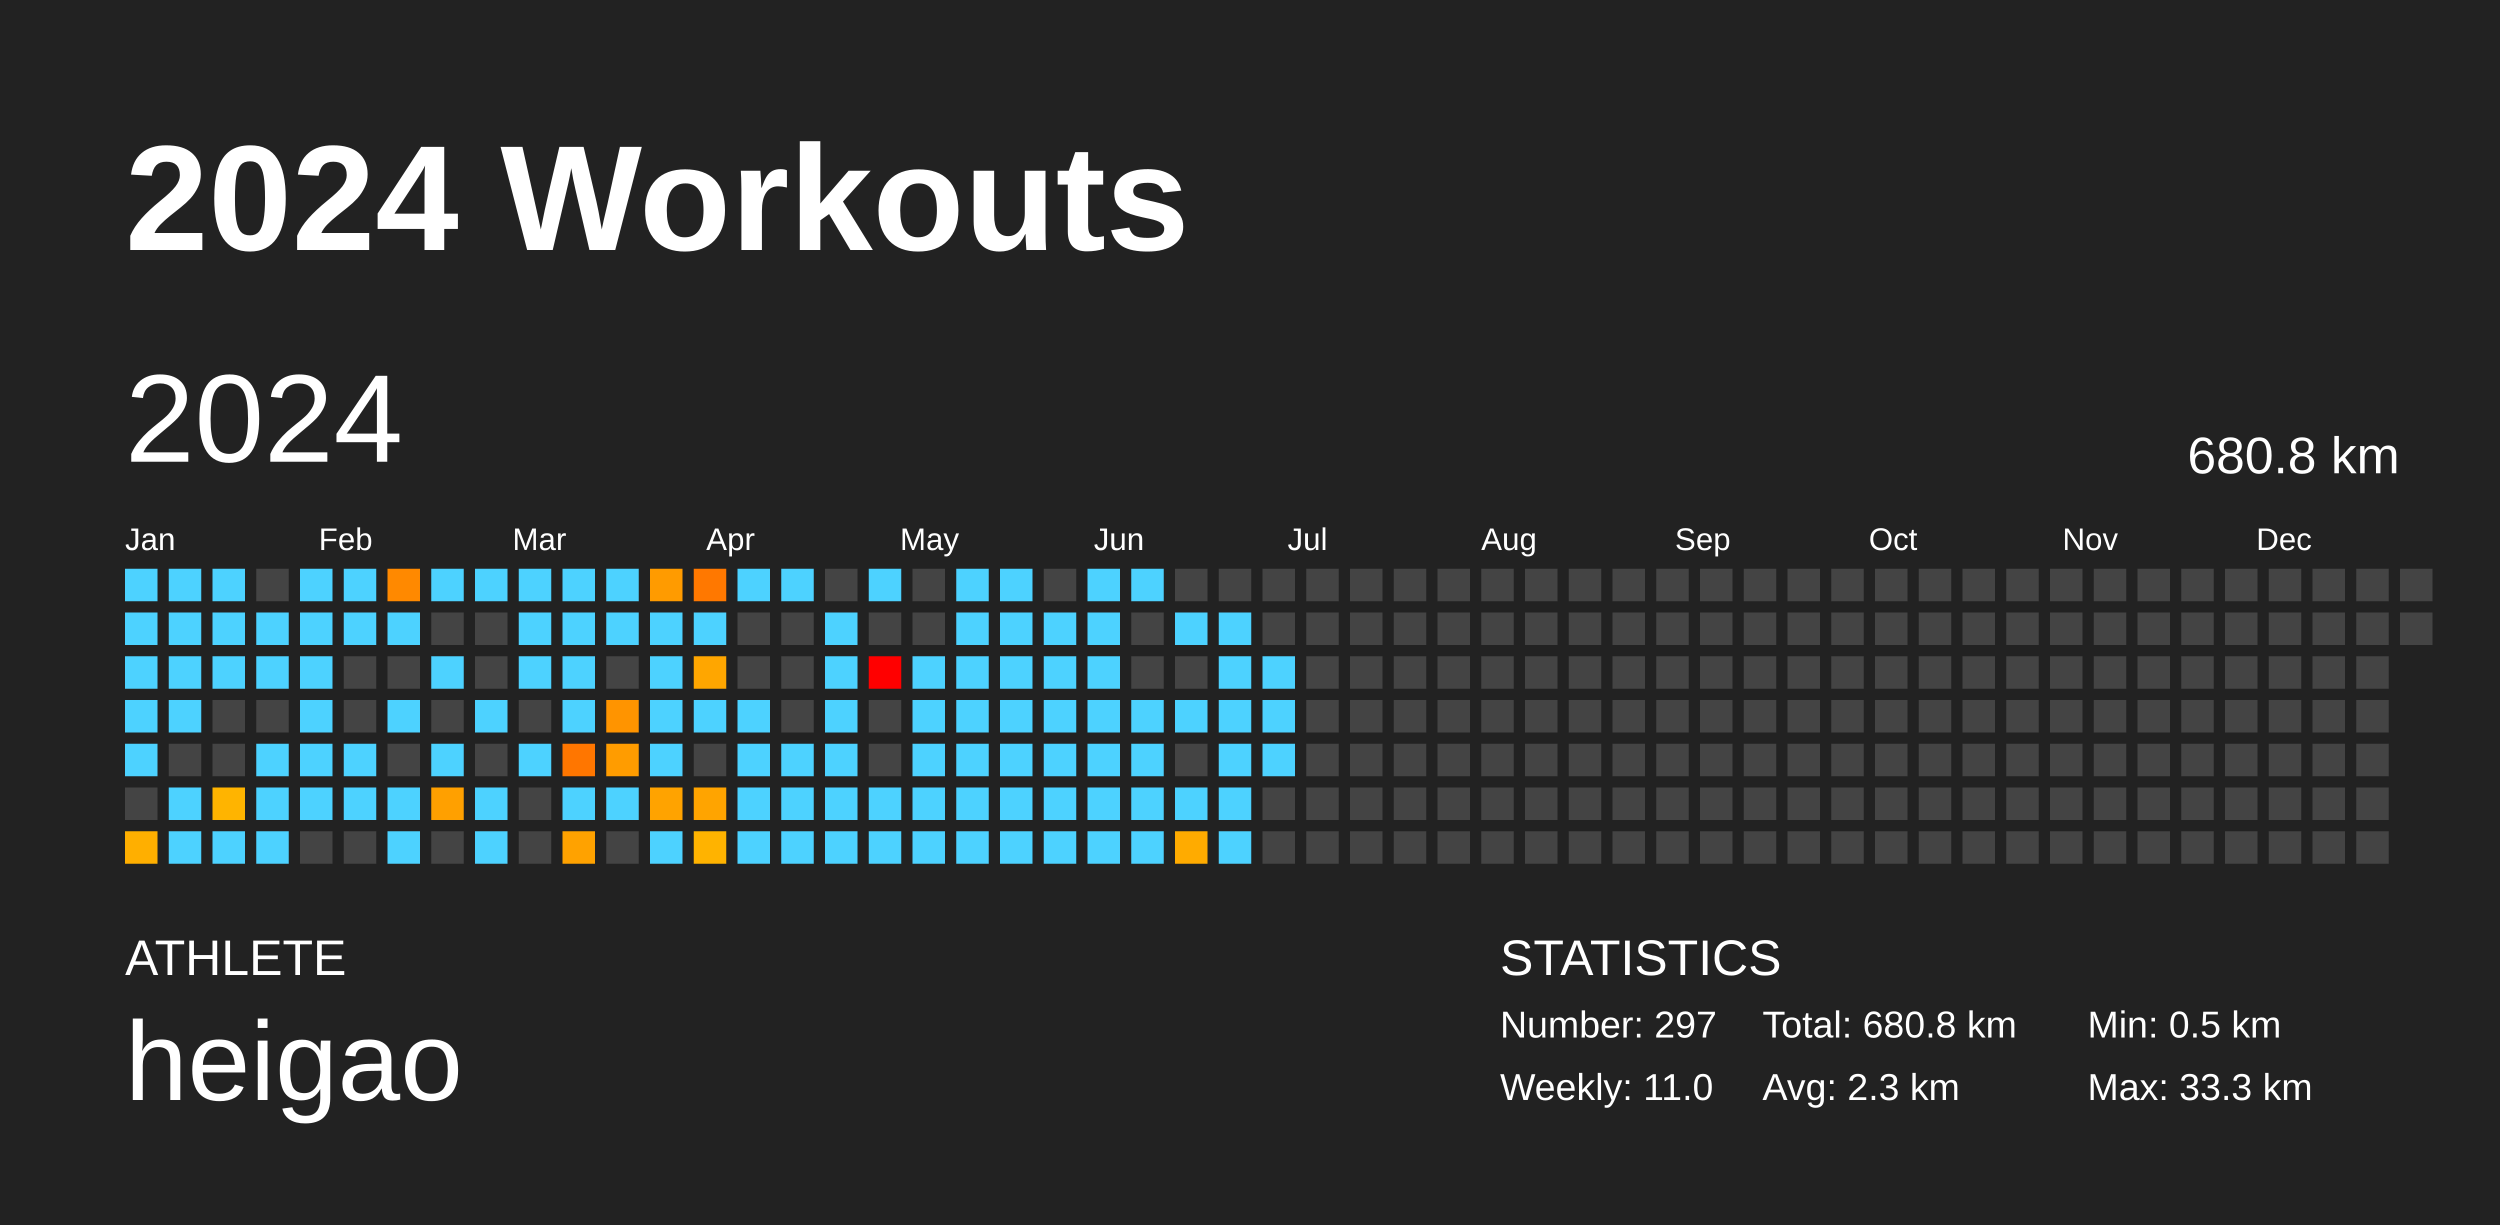
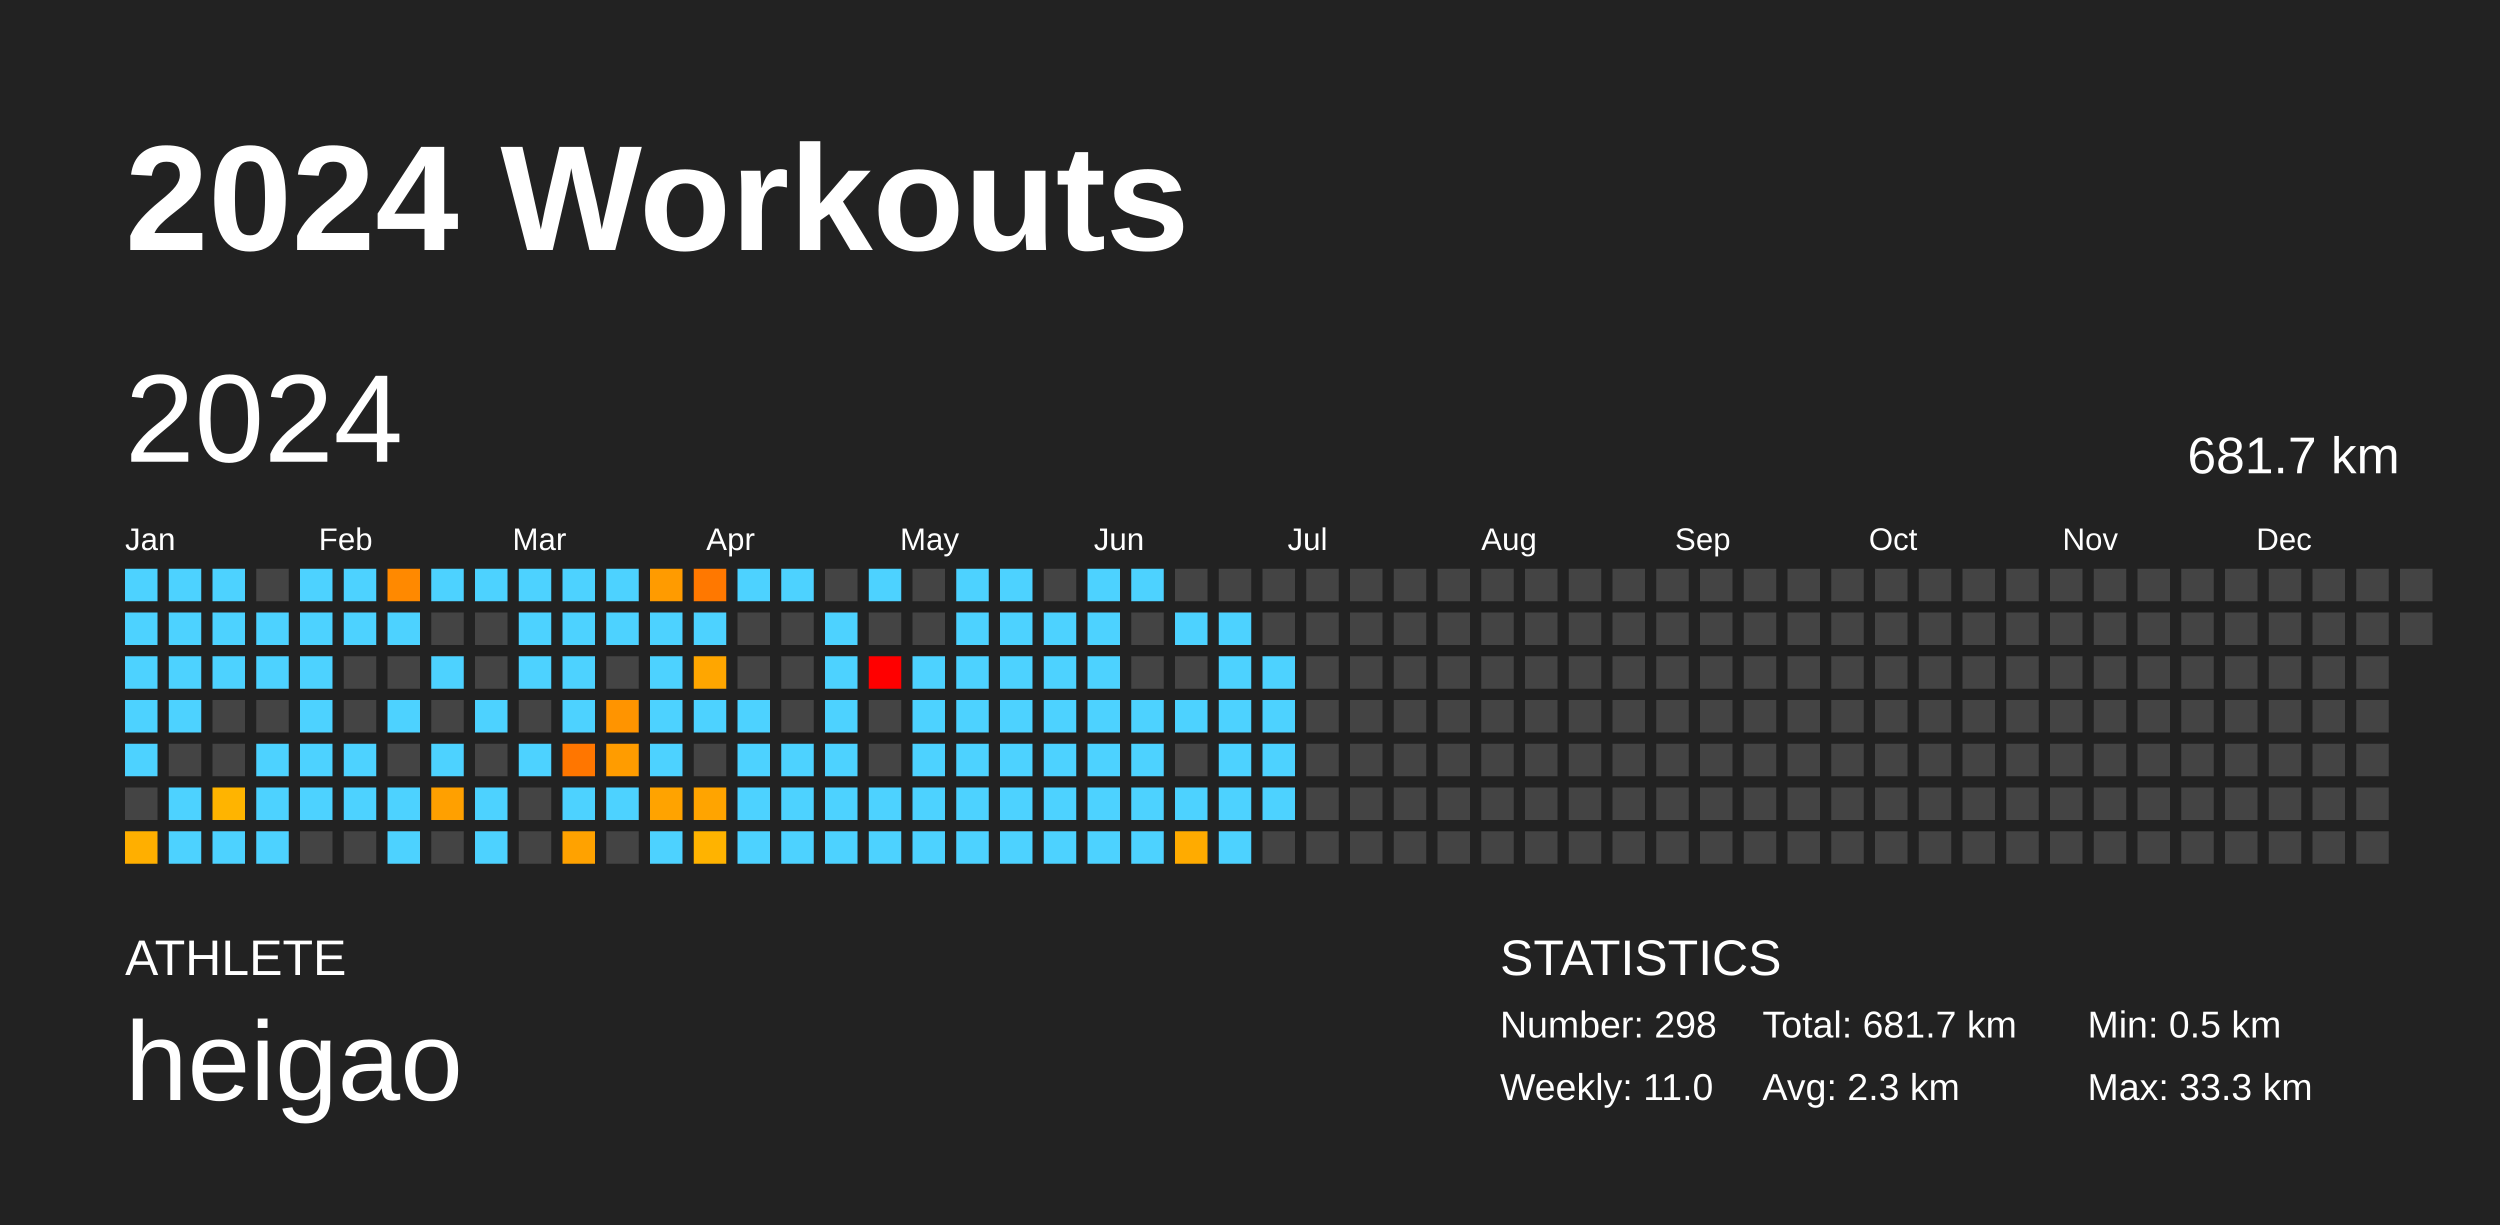
<svg xmlns="http://www.w3.org/2000/svg" baseProfile="full" height="98mm" version="1.1" viewBox="0,0,200,98" width="200mm">
  <defs />
  <rect fill="#222222" height="98" width="200" x="0" y="0" />
  <text fill="#FFFFFF" style="font-size:12px; font-family:Arial; font-weight:bold;" x="10" y="20">2024 Workouts</text>
  <text fill="#FFFFFF" style="font-size:4px; font-family:Arial" x="10" y="78">ATHLETE</text>
  <text fill="#FFFFFF" style="font-size:9px; font-family:Arial" x="10" y="88">heigao</text>
  <text fill="#FFFFFF" style="font-size:4px; font-family:Arial" x="120" y="78">STATISTICS</text>
-   <text fill="#FFFFFF" style="font-size:3px; font-family:Arial" x="120" y="83">Number: 297</text>
+   <text fill="#FFFFFF" style="font-size:3px; font-family:Arial" x="120" y="83">Number: 298</text>
  <text fill="#FFFFFF" style="font-size:3px; font-family:Arial" x="120" y="88">Weekly: 11.0</text>
-   <text fill="#FFFFFF" style="font-size:3px; font-family:Arial" x="141" y="83">Total: 680.8 km</text>
+   <text fill="#FFFFFF" style="font-size:3px; font-family:Arial" x="141" y="83">Total: 681.7 km</text>
  <text fill="#FFFFFF" style="font-size:3px; font-family:Arial" x="141" y="88">Avg: 2.3 km</text>
  <text fill="#FFFFFF" style="font-size:3px; font-family:Arial" x="167" y="83">Min: 0.5 km</text>
  <text fill="#FFFFFF" style="font-size:3px; font-family:Arial" x="167" y="88">Max: 33.3 km</text>
  <text dominant-baseline="hanging" fill="#FFFFFF" style="font-size:10.0px; font-family:Arial;" x="10" y="30">2024</text>
-   <text dominant-baseline="hanging" fill="#FFFFFF" style="font-size:4.125px; font-family:Arial;" x="175" y="35">680.8 km</text>
+   <text dominant-baseline="hanging" fill="#FFFFFF" style="font-size:4.125px; font-family:Arial;" x="175" y="35">681.7 km</text>
  <text fill="#FFFFFF" style="font-size:2.5px; font-family:Arial" x="10.0" y="44">Jan</text>
  <text fill="#FFFFFF" style="font-size:2.5px; font-family:Arial" x="25.5" y="44">Feb</text>
  <text fill="#FFFFFF" style="font-size:2.5px; font-family:Arial" x="41.0" y="44">Mar</text>
  <text fill="#FFFFFF" style="font-size:2.5px; font-family:Arial" x="56.5" y="44">Apr</text>
  <text fill="#FFFFFF" style="font-size:2.5px; font-family:Arial" x="72.0" y="44">May</text>
  <text fill="#FFFFFF" style="font-size:2.5px; font-family:Arial" x="87.5" y="44">Jun</text>
  <text fill="#FFFFFF" style="font-size:2.5px; font-family:Arial" x="103.0" y="44">Jul</text>
  <text fill="#FFFFFF" style="font-size:2.5px; font-family:Arial" x="118.5" y="44">Aug</text>
  <text fill="#FFFFFF" style="font-size:2.5px; font-family:Arial" x="134.0" y="44">Sep</text>
  <text fill="#FFFFFF" style="font-size:2.5px; font-family:Arial" x="149.5" y="44">Oct</text>
  <text fill="#FFFFFF" style="font-size:2.5px; font-family:Arial" x="165.0" y="44">Nov</text>
  <text fill="#FFFFFF" style="font-size:2.5px; font-family:Arial" x="180.5" y="44">Dec</text>
  <rect fill="#4dd2ff" height="2.6" width="2.6" x="10.0" y="45.5" />
  <rect fill="#4dd2ff" height="2.6" width="2.6" x="10.0" y="49.0" />
  <rect fill="#4dd2ff" height="2.6" width="2.6" x="10.0" y="52.5" />
  <rect fill="#4dd2ff" height="2.6" width="2.6" x="10.0" y="56.0" />
  <rect fill="#4dd2ff" height="2.6" width="2.6" x="10.0" y="59.5" />
  <rect fill="#444444" height="2.6" width="2.6" x="10.0" y="63.0" />
  <rect fill="#ffaf00" height="2.6" width="2.6" x="10.0" y="66.5" />
  <rect fill="#4dd2ff" height="2.6" width="2.6" x="13.5" y="45.5" />
  <rect fill="#4dd2ff" height="2.6" width="2.6" x="13.5" y="49.0" />
  <rect fill="#4dd2ff" height="2.6" width="2.6" x="13.5" y="52.5" />
  <rect fill="#4dd2ff" height="2.6" width="2.6" x="13.5" y="56.0" />
  <rect fill="#444444" height="2.6" width="2.6" x="13.5" y="59.5" />
  <rect fill="#4dd2ff" height="2.6" width="2.6" x="13.5" y="63.0" />
  <rect fill="#4dd2ff" height="2.6" width="2.6" x="13.5" y="66.5" />
  <rect fill="#4dd2ff" height="2.6" width="2.6" x="17.0" y="45.5" />
  <rect fill="#4dd2ff" height="2.6" width="2.6" x="17.0" y="49.0" />
  <rect fill="#4dd2ff" height="2.6" width="2.6" x="17.0" y="52.5" />
  <rect fill="#444444" height="2.6" width="2.6" x="17.0" y="56.0" />
  <rect fill="#444444" height="2.6" width="2.6" x="17.0" y="59.5" />
  <rect fill="#ffb400" height="2.6" width="2.6" x="17.0" y="63.0" />
  <rect fill="#4dd2ff" height="2.6" width="2.6" x="17.0" y="66.5" />
  <rect fill="#444444" height="2.6" width="2.6" x="20.5" y="45.5" />
  <rect fill="#4dd2ff" height="2.6" width="2.6" x="20.5" y="49.0" />
  <rect fill="#4dd2ff" height="2.6" width="2.6" x="20.5" y="52.5" />
  <rect fill="#444444" height="2.6" width="2.6" x="20.5" y="56.0" />
  <rect fill="#4dd2ff" height="2.6" width="2.6" x="20.5" y="59.5" />
  <rect fill="#4dd2ff" height="2.6" width="2.6" x="20.5" y="63.0" />
  <rect fill="#4dd2ff" height="2.6" width="2.6" x="20.5" y="66.5" />
  <rect fill="#4dd2ff" height="2.6" width="2.6" x="24.0" y="45.5" />
  <rect fill="#4dd2ff" height="2.6" width="2.6" x="24.0" y="49.0" />
  <rect fill="#4dd2ff" height="2.6" width="2.6" x="24.0" y="52.5" />
  <rect fill="#4dd2ff" height="2.6" width="2.6" x="24.0" y="56.0" />
  <rect fill="#4dd2ff" height="2.6" width="2.6" x="24.0" y="59.5" />
  <rect fill="#4dd2ff" height="2.6" width="2.6" x="24.0" y="63.0" />
  <rect fill="#444444" height="2.6" width="2.6" x="24.0" y="66.5" />
  <rect fill="#4dd2ff" height="2.6" width="2.6" x="27.5" y="45.5" />
  <rect fill="#4dd2ff" height="2.6" width="2.6" x="27.5" y="49.0" />
  <rect fill="#444444" height="2.6" width="2.6" x="27.5" y="52.5" />
  <rect fill="#444444" height="2.6" width="2.6" x="27.5" y="56.0" />
  <rect fill="#4dd2ff" height="2.6" width="2.6" x="27.5" y="59.5" />
  <rect fill="#4dd2ff" height="2.6" width="2.6" x="27.5" y="63.0" />
  <rect fill="#444444" height="2.6" width="2.6" x="27.5" y="66.5" />
  <rect fill="#ff8900" height="2.6" width="2.6" x="31.0" y="45.5" />
  <rect fill="#4dd2ff" height="2.6" width="2.6" x="31.0" y="49.0" />
  <rect fill="#444444" height="2.6" width="2.6" x="31.0" y="52.5" />
  <rect fill="#4dd2ff" height="2.6" width="2.6" x="31.0" y="56.0" />
  <rect fill="#444444" height="2.6" width="2.6" x="31.0" y="59.5" />
  <rect fill="#4dd2ff" height="2.6" width="2.6" x="31.0" y="63.0" />
  <rect fill="#4dd2ff" height="2.6" width="2.6" x="31.0" y="66.5" />
  <rect fill="#4dd2ff" height="2.6" width="2.6" x="34.5" y="45.5" />
  <rect fill="#444444" height="2.6" width="2.6" x="34.5" y="49.0" />
  <rect fill="#4dd2ff" height="2.6" width="2.6" x="34.5" y="52.5" />
  <rect fill="#444444" height="2.6" width="2.6" x="34.5" y="56.0" />
  <rect fill="#4dd2ff" height="2.6" width="2.6" x="34.5" y="59.5" />
  <rect fill="#ffa000" height="2.6" width="2.6" x="34.5" y="63.0" />
  <rect fill="#444444" height="2.6" width="2.6" x="34.5" y="66.5" />
  <rect fill="#4dd2ff" height="2.6" width="2.6" x="38.0" y="45.5" />
  <rect fill="#444444" height="2.6" width="2.6" x="38.0" y="49.0" />
  <rect fill="#444444" height="2.6" width="2.6" x="38.0" y="52.5" />
  <rect fill="#4dd2ff" height="2.6" width="2.6" x="38.0" y="56.0" />
  <rect fill="#444444" height="2.6" width="2.6" x="38.0" y="59.5" />
  <rect fill="#4dd2ff" height="2.6" width="2.6" x="38.0" y="63.0" />
  <rect fill="#4dd2ff" height="2.6" width="2.6" x="38.0" y="66.5" />
  <rect fill="#4dd2ff" height="2.6" width="2.6" x="41.5" y="45.5" />
  <rect fill="#4dd2ff" height="2.6" width="2.6" x="41.5" y="49.0" />
  <rect fill="#4dd2ff" height="2.6" width="2.6" x="41.5" y="52.5" />
  <rect fill="#444444" height="2.6" width="2.6" x="41.5" y="56.0" />
  <rect fill="#4dd2ff" height="2.6" width="2.6" x="41.5" y="59.5" />
  <rect fill="#444444" height="2.6" width="2.6" x="41.5" y="63.0" />
  <rect fill="#444444" height="2.6" width="2.6" x="41.5" y="66.5" />
  <rect fill="#4dd2ff" height="2.6" width="2.6" x="45.0" y="45.5" />
  <rect fill="#4dd2ff" height="2.6" width="2.6" x="45.0" y="49.0" />
  <rect fill="#4dd2ff" height="2.6" width="2.6" x="45.0" y="52.5" />
  <rect fill="#4dd2ff" height="2.6" width="2.6" x="45.0" y="56.0" />
  <rect fill="#ff7600" height="2.6" width="2.6" x="45.0" y="59.5" />
  <rect fill="#4dd2ff" height="2.6" width="2.6" x="45.0" y="63.0" />
  <rect fill="#ffa200" height="2.6" width="2.6" x="45.0" y="66.5" />
  <rect fill="#4dd2ff" height="2.6" width="2.6" x="48.5" y="45.5" />
  <rect fill="#4dd2ff" height="2.6" width="2.6" x="48.5" y="49.0" />
  <rect fill="#444444" height="2.6" width="2.6" x="48.5" y="52.5" />
  <rect fill="#ff9400" height="2.6" width="2.6" x="48.5" y="56.0" />
  <rect fill="#ff9c00" height="2.6" width="2.6" x="48.5" y="59.5" />
  <rect fill="#4dd2ff" height="2.6" width="2.6" x="48.5" y="63.0" />
  <rect fill="#444444" height="2.6" width="2.6" x="48.5" y="66.5" />
  <rect fill="#ff9b00" height="2.6" width="2.6" x="52.0" y="45.5" />
  <rect fill="#4dd2ff" height="2.6" width="2.6" x="52.0" y="49.0" />
  <rect fill="#4dd2ff" height="2.6" width="2.6" x="52.0" y="52.5" />
  <rect fill="#4dd2ff" height="2.6" width="2.6" x="52.0" y="56.0" />
  <rect fill="#4dd2ff" height="2.6" width="2.6" x="52.0" y="59.5" />
  <rect fill="#ffa300" height="2.6" width="2.6" x="52.0" y="63.0" />
  <rect fill="#4dd2ff" height="2.6" width="2.6" x="52.0" y="66.5" />
  <rect fill="#ff7800" height="2.6" width="2.6" x="55.5" y="45.5" />
  <rect fill="#4dd2ff" height="2.6" width="2.6" x="55.5" y="49.0" />
  <rect fill="#ffa600" height="2.6" width="2.6" x="55.5" y="52.5" />
  <rect fill="#4dd2ff" height="2.6" width="2.6" x="55.5" y="56.0" />
  <rect fill="#444444" height="2.6" width="2.6" x="55.5" y="59.5" />
  <rect fill="#ffa400" height="2.6" width="2.6" x="55.5" y="63.0" />
  <rect fill="#ffb300" height="2.6" width="2.6" x="55.5" y="66.5" />
  <rect fill="#4dd2ff" height="2.6" width="2.6" x="59.0" y="45.5" />
  <rect fill="#444444" height="2.6" width="2.6" x="59.0" y="49.0" />
  <rect fill="#444444" height="2.6" width="2.6" x="59.0" y="52.5" />
  <rect fill="#4dd2ff" height="2.6" width="2.6" x="59.0" y="56.0" />
  <rect fill="#4dd2ff" height="2.6" width="2.6" x="59.0" y="59.5" />
  <rect fill="#4dd2ff" height="2.6" width="2.6" x="59.0" y="63.0" />
  <rect fill="#4dd2ff" height="2.6" width="2.6" x="59.0" y="66.5" />
  <rect fill="#4dd2ff" height="2.6" width="2.6" x="62.5" y="45.5" />
  <rect fill="#444444" height="2.6" width="2.6" x="62.5" y="49.0" />
  <rect fill="#444444" height="2.6" width="2.6" x="62.5" y="52.5" />
  <rect fill="#444444" height="2.6" width="2.6" x="62.5" y="56.0" />
  <rect fill="#4dd2ff" height="2.6" width="2.6" x="62.5" y="59.5" />
  <rect fill="#4dd2ff" height="2.6" width="2.6" x="62.5" y="63.0" />
  <rect fill="#4dd2ff" height="2.6" width="2.6" x="62.5" y="66.5" />
  <rect fill="#444444" height="2.6" width="2.6" x="66.0" y="45.5" />
  <rect fill="#4dd2ff" height="2.6" width="2.6" x="66.0" y="49.0" />
  <rect fill="#4dd2ff" height="2.6" width="2.6" x="66.0" y="52.5" />
  <rect fill="#4dd2ff" height="2.6" width="2.6" x="66.0" y="56.0" />
  <rect fill="#4dd2ff" height="2.6" width="2.6" x="66.0" y="59.5" />
  <rect fill="#4dd2ff" height="2.6" width="2.6" x="66.0" y="63.0" />
  <rect fill="#4dd2ff" height="2.6" width="2.6" x="66.0" y="66.5" />
  <rect fill="#4dd2ff" height="2.6" width="2.6" x="69.5" y="45.5" />
  <rect fill="#444444" height="2.6" width="2.6" x="69.5" y="49.0" />
  <rect fill="red" height="2.6" width="2.6" x="69.5" y="52.5" />
  <rect fill="#444444" height="2.6" width="2.6" x="69.5" y="56.0" />
  <rect fill="#444444" height="2.6" width="2.6" x="69.5" y="59.5" />
  <rect fill="#4dd2ff" height="2.6" width="2.6" x="69.5" y="63.0" />
  <rect fill="#4dd2ff" height="2.6" width="2.6" x="69.5" y="66.5" />
  <rect fill="#444444" height="2.6" width="2.6" x="73.0" y="45.5" />
  <rect fill="#444444" height="2.6" width="2.6" x="73.0" y="49.0" />
  <rect fill="#4dd2ff" height="2.6" width="2.6" x="73.0" y="52.5" />
  <rect fill="#4dd2ff" height="2.6" width="2.6" x="73.0" y="56.0" />
  <rect fill="#4dd2ff" height="2.6" width="2.6" x="73.0" y="59.5" />
  <rect fill="#4dd2ff" height="2.6" width="2.6" x="73.0" y="63.0" />
  <rect fill="#4dd2ff" height="2.6" width="2.6" x="73.0" y="66.5" />
  <rect fill="#4dd2ff" height="2.6" width="2.6" x="76.5" y="45.5" />
  <rect fill="#4dd2ff" height="2.6" width="2.6" x="76.5" y="49.0" />
  <rect fill="#4dd2ff" height="2.6" width="2.6" x="76.5" y="52.5" />
  <rect fill="#4dd2ff" height="2.6" width="2.6" x="76.5" y="56.0" />
  <rect fill="#4dd2ff" height="2.6" width="2.6" x="76.5" y="59.5" />
  <rect fill="#4dd2ff" height="2.6" width="2.6" x="76.5" y="63.0" />
  <rect fill="#4dd2ff" height="2.6" width="2.6" x="76.5" y="66.5" />
  <rect fill="#4dd2ff" height="2.6" width="2.6" x="80.0" y="45.5" />
  <rect fill="#4dd2ff" height="2.6" width="2.6" x="80.0" y="49.0" />
  <rect fill="#4dd2ff" height="2.6" width="2.6" x="80.0" y="52.5" />
  <rect fill="#4dd2ff" height="2.6" width="2.6" x="80.0" y="56.0" />
  <rect fill="#4dd2ff" height="2.6" width="2.6" x="80.0" y="59.5" />
  <rect fill="#4dd2ff" height="2.6" width="2.6" x="80.0" y="63.0" />
  <rect fill="#4dd2ff" height="2.6" width="2.6" x="80.0" y="66.5" />
  <rect fill="#444444" height="2.6" width="2.6" x="83.5" y="45.5" />
  <rect fill="#4dd2ff" height="2.6" width="2.6" x="83.5" y="49.0" />
  <rect fill="#4dd2ff" height="2.6" width="2.6" x="83.5" y="52.5" />
  <rect fill="#4dd2ff" height="2.6" width="2.6" x="83.5" y="56.0" />
  <rect fill="#4dd2ff" height="2.6" width="2.6" x="83.5" y="59.5" />
  <rect fill="#4dd2ff" height="2.6" width="2.6" x="83.5" y="63.0" />
  <rect fill="#4dd2ff" height="2.6" width="2.6" x="83.5" y="66.5" />
  <rect fill="#4dd2ff" height="2.6" width="2.6" x="87.0" y="45.5" />
  <rect fill="#4dd2ff" height="2.6" width="2.6" x="87.0" y="49.0" />
  <rect fill="#4dd2ff" height="2.6" width="2.6" x="87.0" y="52.5" />
  <rect fill="#4dd2ff" height="2.6" width="2.6" x="87.0" y="56.0" />
  <rect fill="#4dd2ff" height="2.6" width="2.6" x="87.0" y="59.5" />
  <rect fill="#4dd2ff" height="2.6" width="2.6" x="87.0" y="63.0" />
  <rect fill="#4dd2ff" height="2.6" width="2.6" x="87.0" y="66.5" />
  <rect fill="#4dd2ff" height="2.6" width="2.6" x="90.5" y="45.5" />
  <rect fill="#444444" height="2.6" width="2.6" x="90.5" y="49.0" />
  <rect fill="#444444" height="2.6" width="2.6" x="90.5" y="52.5" />
  <rect fill="#4dd2ff" height="2.6" width="2.6" x="90.5" y="56.0" />
  <rect fill="#4dd2ff" height="2.6" width="2.6" x="90.5" y="59.5" />
  <rect fill="#4dd2ff" height="2.6" width="2.6" x="90.5" y="63.0" />
  <rect fill="#4dd2ff" height="2.6" width="2.6" x="90.5" y="66.5" />
  <rect fill="#444444" height="2.6" width="2.6" x="94.0" y="45.5" />
  <rect fill="#4dd2ff" height="2.6" width="2.6" x="94.0" y="49.0" />
  <rect fill="#444444" height="2.6" width="2.6" x="94.0" y="52.5" />
  <rect fill="#4dd2ff" height="2.6" width="2.6" x="94.0" y="56.0" />
  <rect fill="#444444" height="2.6" width="2.6" x="94.0" y="59.5" />
  <rect fill="#4dd2ff" height="2.6" width="2.6" x="94.0" y="63.0" />
  <rect fill="#ffab00" height="2.6" width="2.6" x="94.0" y="66.5" />
  <rect fill="#444444" height="2.6" width="2.6" x="97.5" y="45.5" />
  <rect fill="#4dd2ff" height="2.6" width="2.6" x="97.5" y="49.0" />
  <rect fill="#4dd2ff" height="2.6" width="2.6" x="97.5" y="52.5" />
  <rect fill="#4dd2ff" height="2.6" width="2.6" x="97.5" y="56.0" />
  <rect fill="#4dd2ff" height="2.6" width="2.6" x="97.5" y="59.5" />
  <rect fill="#4dd2ff" height="2.6" width="2.6" x="97.5" y="63.0" />
  <rect fill="#4dd2ff" height="2.6" width="2.6" x="97.5" y="66.5" />
  <rect fill="#444444" height="2.6" width="2.6" x="101.0" y="45.5" />
  <rect fill="#444444" height="2.6" width="2.6" x="101.0" y="49.0" />
  <rect fill="#4dd2ff" height="2.6" width="2.6" x="101.0" y="52.5" />
  <rect fill="#4dd2ff" height="2.6" width="2.6" x="101.0" y="56.0" />
  <rect fill="#4dd2ff" height="2.6" width="2.6" x="101.0" y="59.5" />
-   <rect fill="#444444" height="2.6" width="2.6" x="101.0" y="63.0" />
+   <rect fill="#4dd2ff" height="2.6" width="2.6" x="101.0" y="63.0" />
  <rect fill="#444444" height="2.6" width="2.6" x="101.0" y="66.5" />
  <rect fill="#444444" height="2.6" width="2.6" x="104.5" y="45.5" />
  <rect fill="#444444" height="2.6" width="2.6" x="104.5" y="49.0" />
  <rect fill="#444444" height="2.6" width="2.6" x="104.5" y="52.5" />
  <rect fill="#444444" height="2.6" width="2.6" x="104.5" y="56.0" />
  <rect fill="#444444" height="2.6" width="2.6" x="104.5" y="59.5" />
  <rect fill="#444444" height="2.6" width="2.6" x="104.5" y="63.0" />
  <rect fill="#444444" height="2.6" width="2.6" x="104.5" y="66.5" />
  <rect fill="#444444" height="2.6" width="2.6" x="108.0" y="45.5" />
  <rect fill="#444444" height="2.6" width="2.6" x="108.0" y="49.0" />
  <rect fill="#444444" height="2.6" width="2.6" x="108.0" y="52.5" />
  <rect fill="#444444" height="2.6" width="2.6" x="108.0" y="56.0" />
  <rect fill="#444444" height="2.6" width="2.6" x="108.0" y="59.5" />
  <rect fill="#444444" height="2.6" width="2.6" x="108.0" y="63.0" />
  <rect fill="#444444" height="2.6" width="2.6" x="108.0" y="66.5" />
  <rect fill="#444444" height="2.6" width="2.6" x="111.5" y="45.5" />
  <rect fill="#444444" height="2.6" width="2.6" x="111.5" y="49.0" />
  <rect fill="#444444" height="2.6" width="2.6" x="111.5" y="52.5" />
  <rect fill="#444444" height="2.6" width="2.6" x="111.5" y="56.0" />
  <rect fill="#444444" height="2.6" width="2.6" x="111.5" y="59.5" />
  <rect fill="#444444" height="2.6" width="2.6" x="111.5" y="63.0" />
  <rect fill="#444444" height="2.6" width="2.6" x="111.5" y="66.5" />
  <rect fill="#444444" height="2.6" width="2.6" x="115.0" y="45.5" />
  <rect fill="#444444" height="2.6" width="2.6" x="115.0" y="49.0" />
  <rect fill="#444444" height="2.6" width="2.6" x="115.0" y="52.5" />
  <rect fill="#444444" height="2.6" width="2.6" x="115.0" y="56.0" />
  <rect fill="#444444" height="2.6" width="2.6" x="115.0" y="59.5" />
  <rect fill="#444444" height="2.6" width="2.6" x="115.0" y="63.0" />
  <rect fill="#444444" height="2.6" width="2.6" x="115.0" y="66.5" />
  <rect fill="#444444" height="2.6" width="2.6" x="118.5" y="45.5" />
  <rect fill="#444444" height="2.6" width="2.6" x="118.5" y="49.0" />
  <rect fill="#444444" height="2.6" width="2.6" x="118.5" y="52.5" />
  <rect fill="#444444" height="2.6" width="2.6" x="118.5" y="56.0" />
  <rect fill="#444444" height="2.6" width="2.6" x="118.5" y="59.5" />
  <rect fill="#444444" height="2.6" width="2.6" x="118.5" y="63.0" />
  <rect fill="#444444" height="2.6" width="2.6" x="118.5" y="66.5" />
  <rect fill="#444444" height="2.6" width="2.6" x="122.0" y="45.5" />
  <rect fill="#444444" height="2.6" width="2.6" x="122.0" y="49.0" />
  <rect fill="#444444" height="2.6" width="2.6" x="122.0" y="52.5" />
  <rect fill="#444444" height="2.6" width="2.6" x="122.0" y="56.0" />
  <rect fill="#444444" height="2.6" width="2.6" x="122.0" y="59.5" />
  <rect fill="#444444" height="2.6" width="2.6" x="122.0" y="63.0" />
  <rect fill="#444444" height="2.6" width="2.6" x="122.0" y="66.5" />
  <rect fill="#444444" height="2.6" width="2.6" x="125.5" y="45.5" />
  <rect fill="#444444" height="2.6" width="2.6" x="125.5" y="49.0" />
  <rect fill="#444444" height="2.6" width="2.6" x="125.5" y="52.5" />
  <rect fill="#444444" height="2.6" width="2.6" x="125.5" y="56.0" />
  <rect fill="#444444" height="2.6" width="2.6" x="125.5" y="59.5" />
  <rect fill="#444444" height="2.6" width="2.6" x="125.5" y="63.0" />
  <rect fill="#444444" height="2.6" width="2.6" x="125.5" y="66.5" />
  <rect fill="#444444" height="2.6" width="2.6" x="129.0" y="45.5" />
  <rect fill="#444444" height="2.6" width="2.6" x="129.0" y="49.0" />
  <rect fill="#444444" height="2.6" width="2.6" x="129.0" y="52.5" />
  <rect fill="#444444" height="2.6" width="2.6" x="129.0" y="56.0" />
  <rect fill="#444444" height="2.6" width="2.6" x="129.0" y="59.5" />
  <rect fill="#444444" height="2.6" width="2.6" x="129.0" y="63.0" />
  <rect fill="#444444" height="2.6" width="2.6" x="129.0" y="66.5" />
  <rect fill="#444444" height="2.6" width="2.6" x="132.5" y="45.5" />
  <rect fill="#444444" height="2.6" width="2.6" x="132.5" y="49.0" />
  <rect fill="#444444" height="2.6" width="2.6" x="132.5" y="52.5" />
  <rect fill="#444444" height="2.6" width="2.6" x="132.5" y="56.0" />
  <rect fill="#444444" height="2.6" width="2.6" x="132.5" y="59.5" />
  <rect fill="#444444" height="2.6" width="2.6" x="132.5" y="63.0" />
  <rect fill="#444444" height="2.6" width="2.6" x="132.5" y="66.5" />
  <rect fill="#444444" height="2.6" width="2.6" x="136.0" y="45.5" />
  <rect fill="#444444" height="2.6" width="2.6" x="136.0" y="49.0" />
  <rect fill="#444444" height="2.6" width="2.6" x="136.0" y="52.5" />
  <rect fill="#444444" height="2.6" width="2.6" x="136.0" y="56.0" />
  <rect fill="#444444" height="2.6" width="2.6" x="136.0" y="59.5" />
  <rect fill="#444444" height="2.6" width="2.6" x="136.0" y="63.0" />
  <rect fill="#444444" height="2.6" width="2.6" x="136.0" y="66.5" />
  <rect fill="#444444" height="2.6" width="2.6" x="139.5" y="45.5" />
  <rect fill="#444444" height="2.6" width="2.6" x="139.5" y="49.0" />
  <rect fill="#444444" height="2.6" width="2.6" x="139.5" y="52.5" />
  <rect fill="#444444" height="2.6" width="2.6" x="139.5" y="56.0" />
  <rect fill="#444444" height="2.6" width="2.6" x="139.5" y="59.5" />
  <rect fill="#444444" height="2.6" width="2.6" x="139.5" y="63.0" />
  <rect fill="#444444" height="2.6" width="2.6" x="139.5" y="66.5" />
  <rect fill="#444444" height="2.6" width="2.6" x="143.0" y="45.5" />
  <rect fill="#444444" height="2.6" width="2.6" x="143.0" y="49.0" />
  <rect fill="#444444" height="2.6" width="2.6" x="143.0" y="52.5" />
  <rect fill="#444444" height="2.6" width="2.6" x="143.0" y="56.0" />
  <rect fill="#444444" height="2.6" width="2.6" x="143.0" y="59.5" />
  <rect fill="#444444" height="2.6" width="2.6" x="143.0" y="63.0" />
  <rect fill="#444444" height="2.6" width="2.6" x="143.0" y="66.5" />
  <rect fill="#444444" height="2.6" width="2.6" x="146.5" y="45.5" />
  <rect fill="#444444" height="2.6" width="2.6" x="146.5" y="49.0" />
  <rect fill="#444444" height="2.6" width="2.6" x="146.5" y="52.5" />
  <rect fill="#444444" height="2.6" width="2.6" x="146.5" y="56.0" />
  <rect fill="#444444" height="2.6" width="2.6" x="146.5" y="59.5" />
  <rect fill="#444444" height="2.6" width="2.6" x="146.5" y="63.0" />
  <rect fill="#444444" height="2.6" width="2.6" x="146.5" y="66.5" />
  <rect fill="#444444" height="2.6" width="2.6" x="150.0" y="45.5" />
  <rect fill="#444444" height="2.6" width="2.6" x="150.0" y="49.0" />
  <rect fill="#444444" height="2.6" width="2.6" x="150.0" y="52.5" />
  <rect fill="#444444" height="2.6" width="2.6" x="150.0" y="56.0" />
  <rect fill="#444444" height="2.6" width="2.6" x="150.0" y="59.5" />
  <rect fill="#444444" height="2.6" width="2.6" x="150.0" y="63.0" />
  <rect fill="#444444" height="2.6" width="2.6" x="150.0" y="66.5" />
  <rect fill="#444444" height="2.6" width="2.6" x="153.5" y="45.5" />
  <rect fill="#444444" height="2.6" width="2.6" x="153.5" y="49.0" />
  <rect fill="#444444" height="2.6" width="2.6" x="153.5" y="52.5" />
  <rect fill="#444444" height="2.6" width="2.6" x="153.5" y="56.0" />
  <rect fill="#444444" height="2.6" width="2.6" x="153.5" y="59.5" />
  <rect fill="#444444" height="2.6" width="2.6" x="153.5" y="63.0" />
  <rect fill="#444444" height="2.6" width="2.6" x="153.5" y="66.5" />
  <rect fill="#444444" height="2.6" width="2.6" x="157.0" y="45.5" />
  <rect fill="#444444" height="2.6" width="2.6" x="157.0" y="49.0" />
  <rect fill="#444444" height="2.6" width="2.6" x="157.0" y="52.5" />
  <rect fill="#444444" height="2.6" width="2.6" x="157.0" y="56.0" />
  <rect fill="#444444" height="2.6" width="2.6" x="157.0" y="59.5" />
  <rect fill="#444444" height="2.6" width="2.6" x="157.0" y="63.0" />
  <rect fill="#444444" height="2.6" width="2.6" x="157.0" y="66.5" />
  <rect fill="#444444" height="2.6" width="2.6" x="160.5" y="45.5" />
  <rect fill="#444444" height="2.6" width="2.6" x="160.5" y="49.0" />
  <rect fill="#444444" height="2.6" width="2.6" x="160.5" y="52.5" />
  <rect fill="#444444" height="2.6" width="2.6" x="160.5" y="56.0" />
  <rect fill="#444444" height="2.6" width="2.6" x="160.5" y="59.5" />
  <rect fill="#444444" height="2.6" width="2.6" x="160.5" y="63.0" />
  <rect fill="#444444" height="2.6" width="2.6" x="160.5" y="66.5" />
  <rect fill="#444444" height="2.6" width="2.6" x="164.0" y="45.5" />
  <rect fill="#444444" height="2.6" width="2.6" x="164.0" y="49.0" />
  <rect fill="#444444" height="2.6" width="2.6" x="164.0" y="52.5" />
  <rect fill="#444444" height="2.6" width="2.6" x="164.0" y="56.0" />
  <rect fill="#444444" height="2.6" width="2.6" x="164.0" y="59.5" />
  <rect fill="#444444" height="2.6" width="2.6" x="164.0" y="63.0" />
  <rect fill="#444444" height="2.6" width="2.6" x="164.0" y="66.5" />
  <rect fill="#444444" height="2.6" width="2.6" x="167.5" y="45.5" />
  <rect fill="#444444" height="2.6" width="2.6" x="167.5" y="49.0" />
  <rect fill="#444444" height="2.6" width="2.6" x="167.5" y="52.5" />
  <rect fill="#444444" height="2.6" width="2.6" x="167.5" y="56.0" />
  <rect fill="#444444" height="2.6" width="2.6" x="167.5" y="59.5" />
  <rect fill="#444444" height="2.6" width="2.6" x="167.5" y="63.0" />
  <rect fill="#444444" height="2.6" width="2.6" x="167.5" y="66.5" />
  <rect fill="#444444" height="2.6" width="2.6" x="171.0" y="45.5" />
  <rect fill="#444444" height="2.6" width="2.6" x="171.0" y="49.0" />
  <rect fill="#444444" height="2.6" width="2.6" x="171.0" y="52.5" />
  <rect fill="#444444" height="2.6" width="2.6" x="171.0" y="56.0" />
  <rect fill="#444444" height="2.6" width="2.6" x="171.0" y="59.5" />
  <rect fill="#444444" height="2.6" width="2.6" x="171.0" y="63.0" />
  <rect fill="#444444" height="2.6" width="2.6" x="171.0" y="66.5" />
  <rect fill="#444444" height="2.6" width="2.6" x="174.5" y="45.5" />
  <rect fill="#444444" height="2.6" width="2.6" x="174.5" y="49.0" />
  <rect fill="#444444" height="2.6" width="2.6" x="174.5" y="52.5" />
  <rect fill="#444444" height="2.6" width="2.6" x="174.5" y="56.0" />
  <rect fill="#444444" height="2.6" width="2.6" x="174.5" y="59.5" />
  <rect fill="#444444" height="2.6" width="2.6" x="174.5" y="63.0" />
  <rect fill="#444444" height="2.6" width="2.6" x="174.5" y="66.5" />
  <rect fill="#444444" height="2.6" width="2.6" x="178.0" y="45.5" />
  <rect fill="#444444" height="2.6" width="2.6" x="178.0" y="49.0" />
  <rect fill="#444444" height="2.6" width="2.6" x="178.0" y="52.5" />
  <rect fill="#444444" height="2.6" width="2.6" x="178.0" y="56.0" />
  <rect fill="#444444" height="2.6" width="2.6" x="178.0" y="59.5" />
  <rect fill="#444444" height="2.6" width="2.6" x="178.0" y="63.0" />
  <rect fill="#444444" height="2.6" width="2.6" x="178.0" y="66.5" />
  <rect fill="#444444" height="2.6" width="2.6" x="181.5" y="45.5" />
  <rect fill="#444444" height="2.6" width="2.6" x="181.5" y="49.0" />
  <rect fill="#444444" height="2.6" width="2.6" x="181.5" y="52.5" />
  <rect fill="#444444" height="2.6" width="2.6" x="181.5" y="56.0" />
  <rect fill="#444444" height="2.6" width="2.6" x="181.5" y="59.5" />
  <rect fill="#444444" height="2.6" width="2.6" x="181.5" y="63.0" />
  <rect fill="#444444" height="2.6" width="2.6" x="181.5" y="66.5" />
  <rect fill="#444444" height="2.6" width="2.6" x="185.0" y="45.5" />
  <rect fill="#444444" height="2.6" width="2.6" x="185.0" y="49.0" />
  <rect fill="#444444" height="2.6" width="2.6" x="185.0" y="52.5" />
  <rect fill="#444444" height="2.6" width="2.6" x="185.0" y="56.0" />
  <rect fill="#444444" height="2.6" width="2.6" x="185.0" y="59.5" />
  <rect fill="#444444" height="2.6" width="2.6" x="185.0" y="63.0" />
  <rect fill="#444444" height="2.6" width="2.6" x="185.0" y="66.5" />
  <rect fill="#444444" height="2.6" width="2.6" x="188.5" y="45.5" />
  <rect fill="#444444" height="2.6" width="2.6" x="188.5" y="49.0" />
  <rect fill="#444444" height="2.6" width="2.6" x="188.5" y="52.5" />
  <rect fill="#444444" height="2.6" width="2.6" x="188.5" y="56.0" />
  <rect fill="#444444" height="2.6" width="2.6" x="188.5" y="59.5" />
  <rect fill="#444444" height="2.6" width="2.6" x="188.5" y="63.0" />
  <rect fill="#444444" height="2.6" width="2.6" x="188.5" y="66.5" />
  <rect fill="#444444" height="2.6" width="2.6" x="192.0" y="45.5" />
  <rect fill="#444444" height="2.6" width="2.6" x="192.0" y="49.0" />
</svg>
